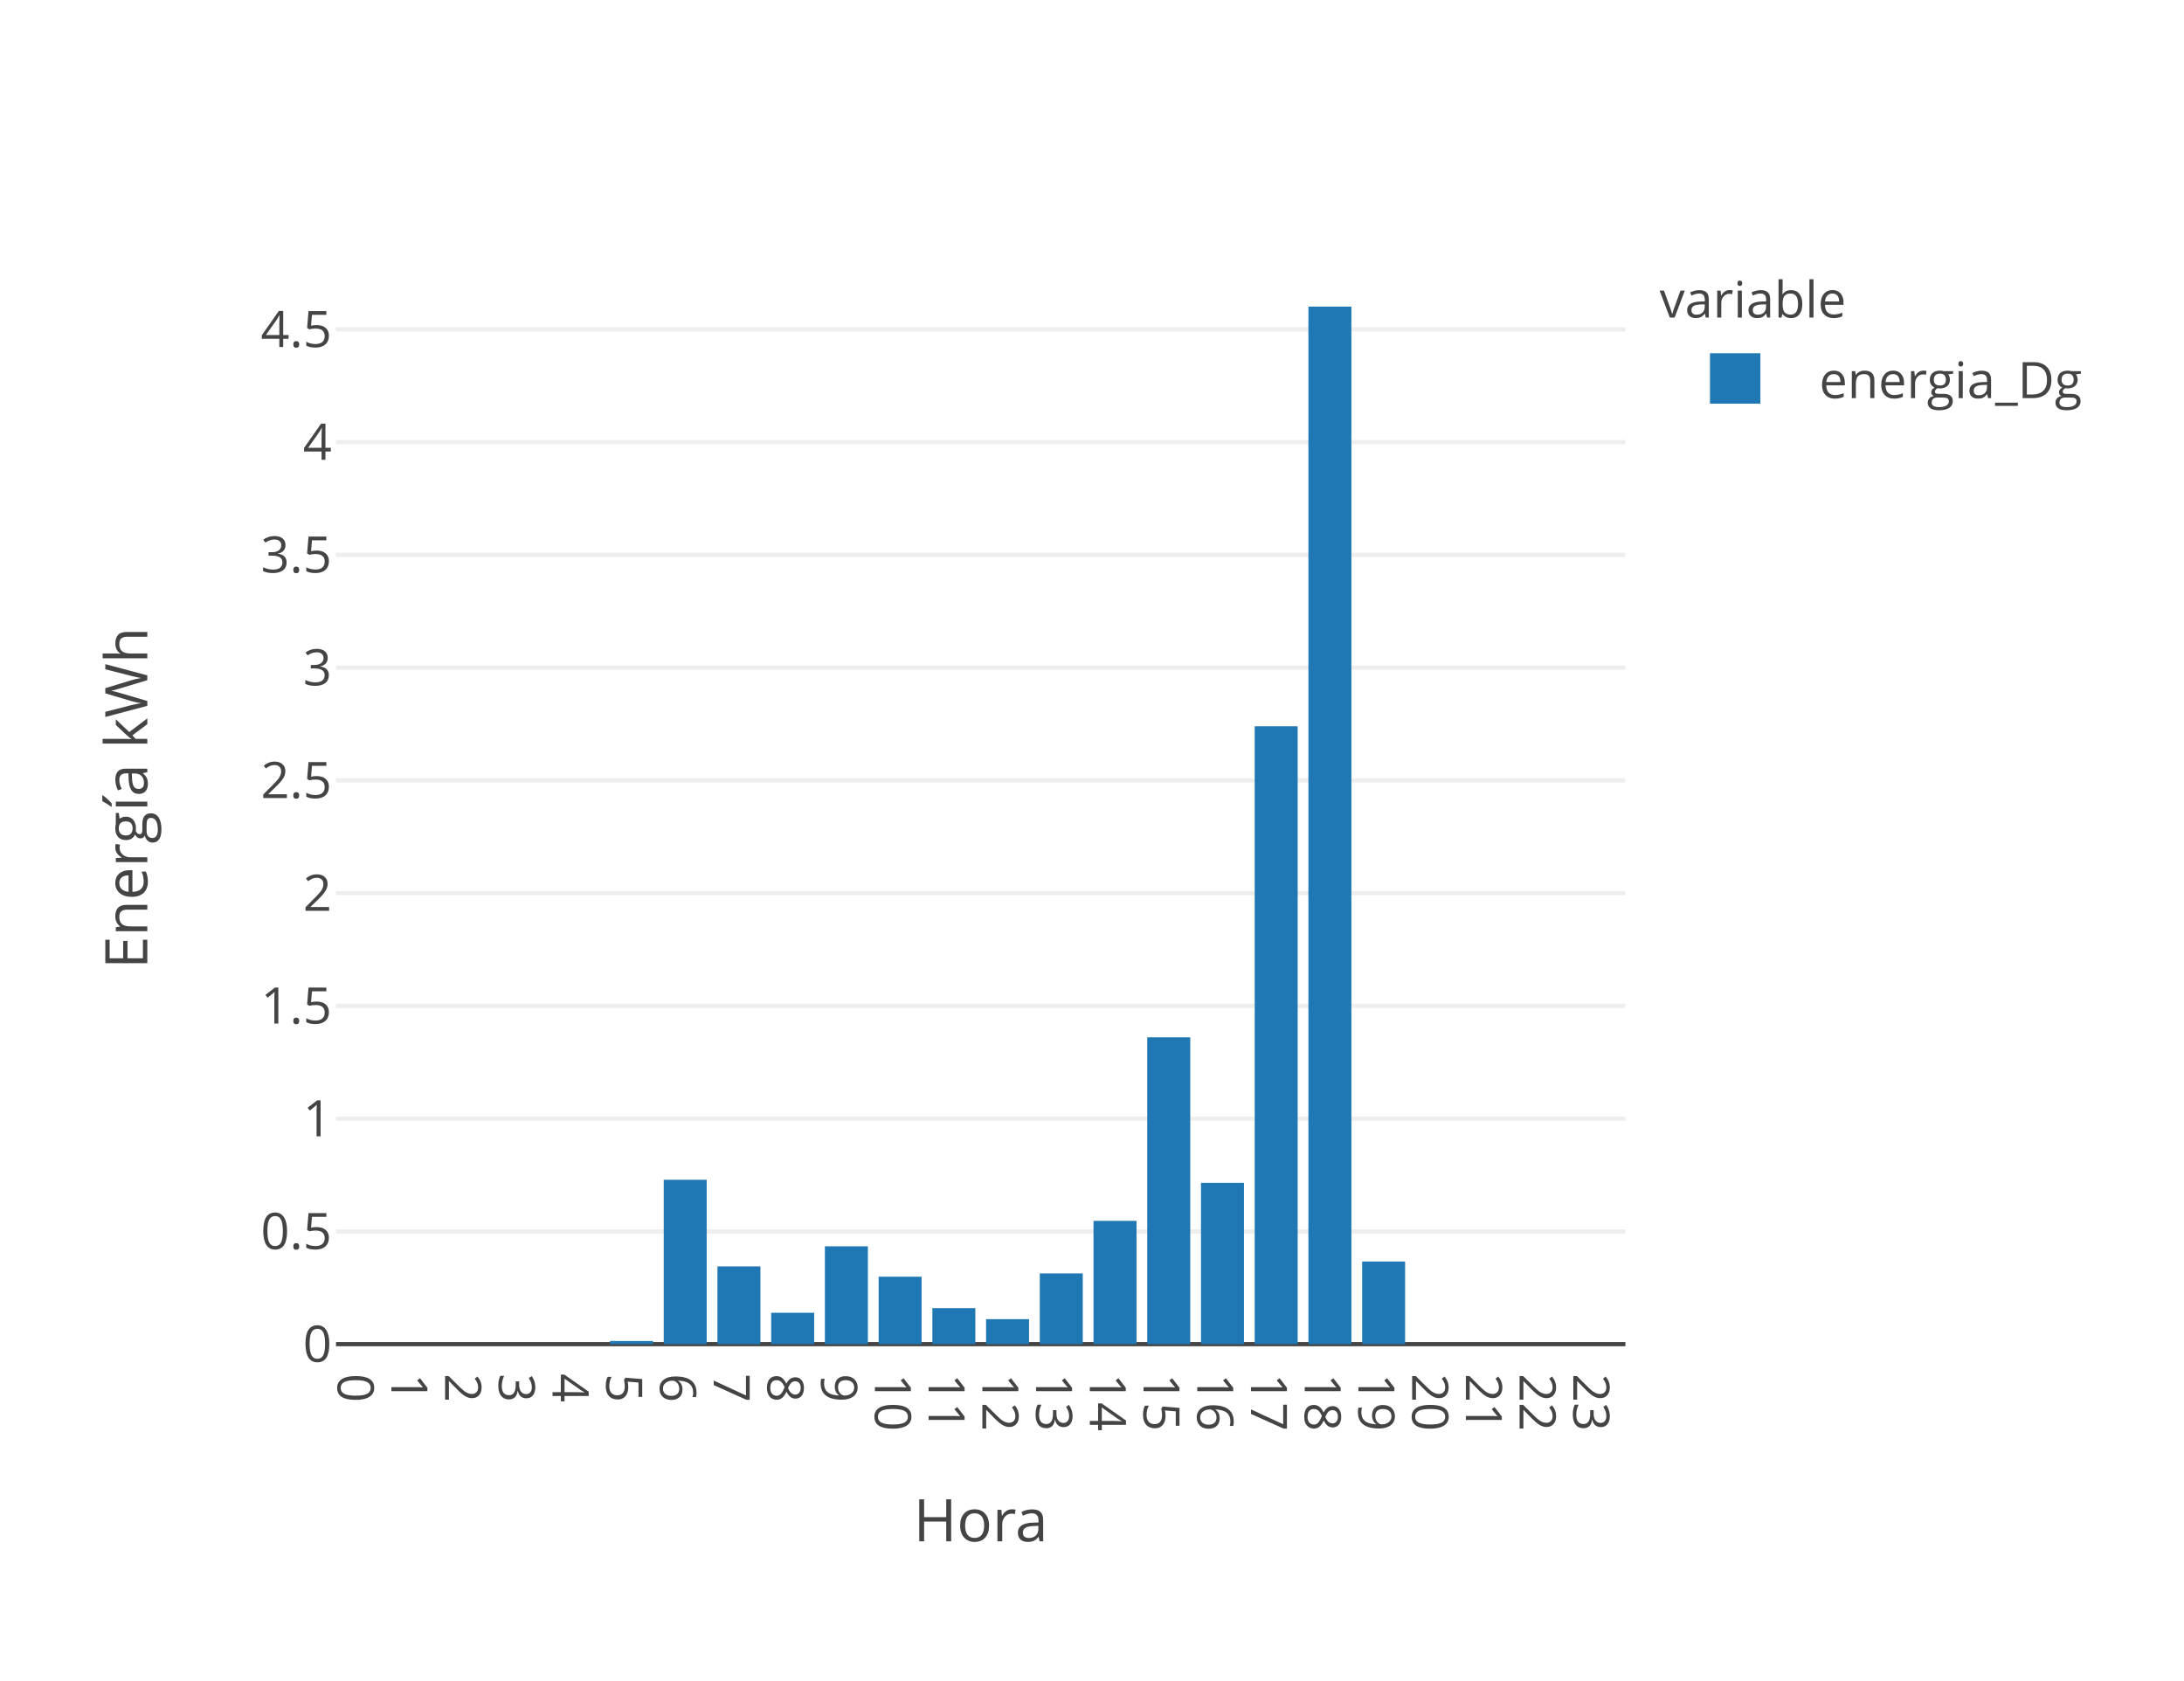
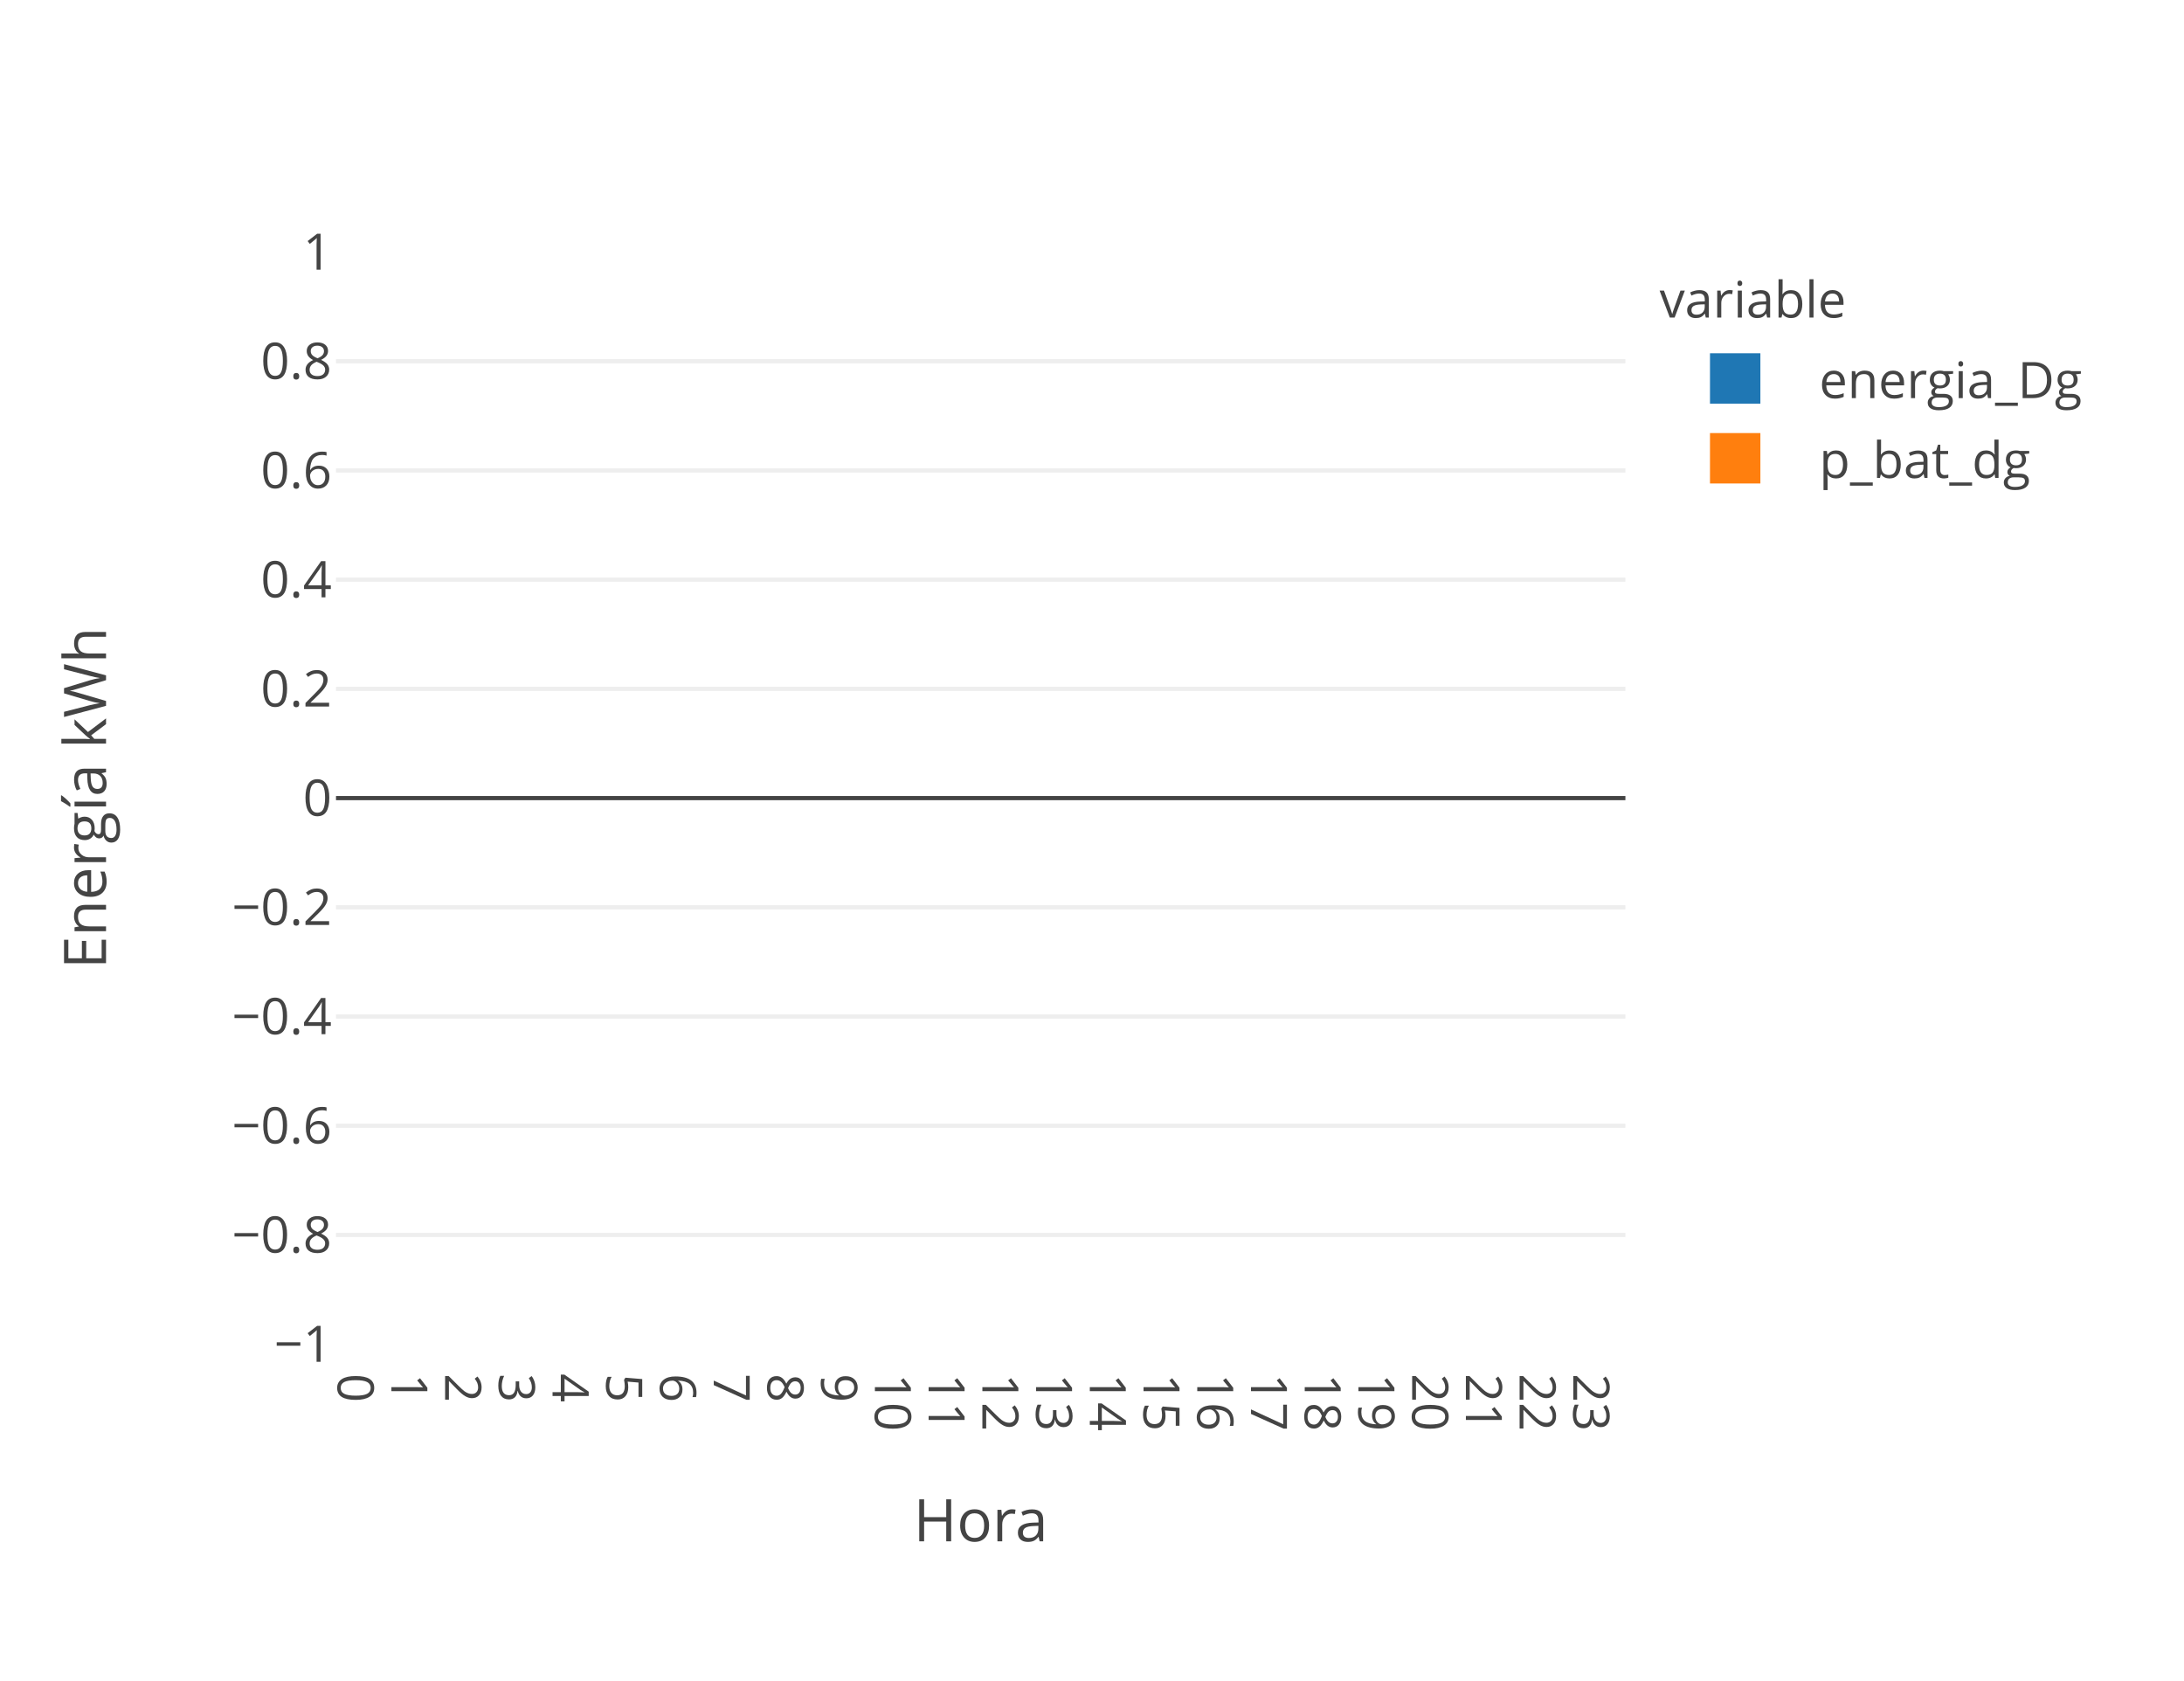
<svg xmlns="http://www.w3.org/2000/svg" class="main-svg" width="520" height="400" style="" viewBox="0 0 520 400">
  <rect x="0" y="0" width="520" height="400" style="fill: rgb(255, 255, 255); fill-opacity: 1;" />
-   <defs id="defs-52498d">
+   <defs id="defs-487da0">
    <g class="clips">
-       <clipPath id="clip52498dxyplot" class="plotclip">
+       <clipPath id="clip487da0xyplot" class="plotclip">
        <rect width="307" height="260" />
      </clipPath>
-       <clipPath class="axesclip" id="clip52498dx">
+       <clipPath class="axesclip" id="clip487da0x">
        <rect x="80" y="0" width="307" height="400" />
      </clipPath>
-       <clipPath class="axesclip" id="clip52498dy">
+       <clipPath class="axesclip" id="clip487da0y">
        <rect x="0" y="60" width="520" height="260" />
      </clipPath>
-       <clipPath class="axesclip" id="clip52498dxy">
+       <clipPath class="axesclip" id="clip487da0xy">
        <rect x="80" y="60" width="307" height="260" />
      </clipPath>
    </g>
    <g class="gradients" />
  </defs>
  <g class="bglayer" />
  <g class="layer-below">
    <g class="imagelayer" />
    <g class="shapelayer" />
  </g>
  <g class="cartesianlayer">
    <g class="subplot xy">
      <g class="layer-subplot">
        <g class="shapelayer" />
        <g class="imagelayer" />
      </g>
      <g class="gridlayer">
        <g class="x" />
        <g class="y">
-           <path class="ygrid crisp" transform="translate(0,293.16)" d="M80,0h307" style="stroke: rgb(238, 238, 238); stroke-opacity: 1; stroke-width: 1px;" />
-           <path class="ygrid crisp" transform="translate(0,266.32)" d="M80,0h307" style="stroke: rgb(238, 238, 238); stroke-opacity: 1; stroke-width: 1px;" />
-           <path class="ygrid crisp" transform="translate(0,239.47)" d="M80,0h307" style="stroke: rgb(238, 238, 238); stroke-opacity: 1; stroke-width: 1px;" />
-           <path class="ygrid crisp" transform="translate(0,212.63)" d="M80,0h307" style="stroke: rgb(238, 238, 238); stroke-opacity: 1; stroke-width: 1px;" />
-           <path class="ygrid crisp" transform="translate(0,185.79)" d="M80,0h307" style="stroke: rgb(238, 238, 238); stroke-opacity: 1; stroke-width: 1px;" />
-           <path class="ygrid crisp" transform="translate(0,158.95)" d="M80,0h307" style="stroke: rgb(238, 238, 238); stroke-opacity: 1; stroke-width: 1px;" />
-           <path class="ygrid crisp" transform="translate(0,132.1)" d="M80,0h307" style="stroke: rgb(238, 238, 238); stroke-opacity: 1; stroke-width: 1px;" />
-           <path class="ygrid crisp" transform="translate(0,105.26)" d="M80,0h307" style="stroke: rgb(238, 238, 238); stroke-opacity: 1; stroke-width: 1px;" />
-           <path class="ygrid crisp" transform="translate(0,78.42)" d="M80,0h307" style="stroke: rgb(238, 238, 238); stroke-opacity: 1; stroke-width: 1px;" />
+           <path class="ygrid crisp" transform="translate(0,294)" d="M80,0h307" style="stroke: rgb(238, 238, 238); stroke-opacity: 1; stroke-width: 1px;" />
+           <path class="ygrid crisp" transform="translate(0,268)" d="M80,0h307" style="stroke: rgb(238, 238, 238); stroke-opacity: 1; stroke-width: 1px;" />
+           <path class="ygrid crisp" transform="translate(0,242)" d="M80,0h307" style="stroke: rgb(238, 238, 238); stroke-opacity: 1; stroke-width: 1px;" />
+           <path class="ygrid crisp" transform="translate(0,216)" d="M80,0h307" style="stroke: rgb(238, 238, 238); stroke-opacity: 1; stroke-width: 1px;" />
+           <path class="ygrid crisp" transform="translate(0,164)" d="M80,0h307" style="stroke: rgb(238, 238, 238); stroke-opacity: 1; stroke-width: 1px;" />
+           <path class="ygrid crisp" transform="translate(0,138)" d="M80,0h307" style="stroke: rgb(238, 238, 238); stroke-opacity: 1; stroke-width: 1px;" />
+           <path class="ygrid crisp" transform="translate(0,112)" d="M80,0h307" style="stroke: rgb(238, 238, 238); stroke-opacity: 1; stroke-width: 1px;" />
+           <path class="ygrid crisp" transform="translate(0,86)" d="M80,0h307" style="stroke: rgb(238, 238, 238); stroke-opacity: 1; stroke-width: 1px;" />
        </g>
      </g>
      <g class="zerolinelayer">
-         <path class="yzl zl crisp" transform="translate(0,320)" d="M80,0h307" style="stroke: rgb(68, 68, 68); stroke-opacity: 1; stroke-width: 1px;" />
+         <path class="yzl zl crisp" transform="translate(0,190)" d="M80,0h307" style="stroke: rgb(68, 68, 68); stroke-opacity: 1; stroke-width: 1px;" />
      </g>
      <path class="xlines-below" />
      <path class="ylines-below" />
      <g class="overlines-below" />
      <g class="xaxislayer-below" />
      <g class="yaxislayer-below" />
      <g class="overaxes-below" />
-       <g class="plot" transform="translate(80,60)" clip-path="url('#clip52498dxyplot')">
+       <g class="plot" transform="translate(80,60)" clip-path="url('#clip487da0xyplot')">
        <g class="barlayer mlayer">
          <g class="trace bars" style="opacity: 1;">
            <g class="points">
              <g class="point">
                <path d="M0,0Z" style="vector-effect: non-scaling-stroke; opacity: 1; stroke-width: 0px; fill: rgb(31, 119, 180); fill-opacity: 1;" />
              </g>
              <g class="point">
                <path d="M0,0Z" style="vector-effect: non-scaling-stroke; opacity: 1; stroke-width: 0px; fill: rgb(31, 119, 180); fill-opacity: 1;" />
              </g>
              <g class="point">
                <path d="M0,0Z" style="vector-effect: non-scaling-stroke; opacity: 1; stroke-width: 0px; fill: rgb(31, 119, 180); fill-opacity: 1;" />
              </g>
              <g class="point">
                <path d="M0,0Z" style="vector-effect: non-scaling-stroke; opacity: 1; stroke-width: 0px; fill: rgb(31, 119, 180); fill-opacity: 1;" />
              </g>
              <g class="point">
                <path d="M0,0Z" style="vector-effect: non-scaling-stroke; opacity: 1; stroke-width: 0px; fill: rgb(31, 119, 180); fill-opacity: 1;" />
              </g>
              <g class="point">
-                 <path d="M65.24,260V259.25H75.47V260Z" style="vector-effect: non-scaling-stroke; opacity: 1; stroke-width: 0px; fill: rgb(31, 119, 180); fill-opacity: 1;" />
-               </g>
-               <g class="point">
-                 <path d="M78.03,260V220.87H88.26V260Z" style="vector-effect: non-scaling-stroke; opacity: 1; stroke-width: 0px; fill: rgb(31, 119, 180); fill-opacity: 1;" />
-               </g>
-               <g class="point">
-                 <path d="M90.82,260V241.49H101.05V260Z" style="vector-effect: non-scaling-stroke; opacity: 1; stroke-width: 0px; fill: rgb(31, 119, 180); fill-opacity: 1;" />
-               </g>
-               <g class="point">
-                 <path d="M103.61,260V252.53H113.85V260Z" style="vector-effect: non-scaling-stroke; opacity: 1; stroke-width: 0px; fill: rgb(31, 119, 180); fill-opacity: 1;" />
-               </g>
-               <g class="point">
-                 <path d="M116.4,260V236.7H126.64V260Z" style="vector-effect: non-scaling-stroke; opacity: 1; stroke-width: 0px; fill: rgb(31, 119, 180); fill-opacity: 1;" />
-               </g>
-               <g class="point">
-                 <path d="M129.2,260V243.95H139.43V260Z" style="vector-effect: non-scaling-stroke; opacity: 1; stroke-width: 0px; fill: rgb(31, 119, 180); fill-opacity: 1;" />
-               </g>
-               <g class="point">
-                 <path d="M141.99,260V251.42H152.22V260Z" style="vector-effect: non-scaling-stroke; opacity: 1; stroke-width: 0px; fill: rgb(31, 119, 180); fill-opacity: 1;" />
-               </g>
-               <g class="point">
-                 <path d="M154.78,260V254.05H165.01V260Z" style="vector-effect: non-scaling-stroke; opacity: 1; stroke-width: 0px; fill: rgb(31, 119, 180); fill-opacity: 1;" />
-               </g>
-               <g class="point">
-                 <path d="M167.57,260V243.15H177.8V260Z" style="vector-effect: non-scaling-stroke; opacity: 1; stroke-width: 0px; fill: rgb(31, 119, 180); fill-opacity: 1;" />
-               </g>
-               <g class="point">
-                 <path d="M180.36,260V230.64H190.6V260Z" style="vector-effect: non-scaling-stroke; opacity: 1; stroke-width: 0px; fill: rgb(31, 119, 180); fill-opacity: 1;" />
-               </g>
-               <g class="point">
-                 <path d="M193.15,260V186.95H203.39V260Z" style="vector-effect: non-scaling-stroke; opacity: 1; stroke-width: 0px; fill: rgb(31, 119, 180); fill-opacity: 1;" />
-               </g>
-               <g class="point">
-                 <path d="M205.95,260V221.61H216.18V260Z" style="vector-effect: non-scaling-stroke; opacity: 1; stroke-width: 0px; fill: rgb(31, 119, 180); fill-opacity: 1;" />
-               </g>
-               <g class="point">
-                 <path d="M218.74,260V112.91H228.97V260Z" style="vector-effect: non-scaling-stroke; opacity: 1; stroke-width: 0px; fill: rgb(31, 119, 180); fill-opacity: 1;" />
-               </g>
-               <g class="point">
-                 <path d="M231.53,260V13H241.76V260Z" style="vector-effect: non-scaling-stroke; opacity: 1; stroke-width: 0px; fill: rgb(31, 119, 180); fill-opacity: 1;" />
-               </g>
-               <g class="point">
-                 <path d="M244.32,260V240.33H254.55V260Z" style="vector-effect: non-scaling-stroke; opacity: 1; stroke-width: 0px; fill: rgb(31, 119, 180); fill-opacity: 1;" />
-               </g>
-               <g class="point">
-                 <path d="M0,0Z" style="vector-effect: non-scaling-stroke; opacity: 1; stroke-width: 0px; fill: rgb(31, 119, 180); fill-opacity: 1;" />
-               </g>
-               <g class="point">
-                 <path d="M0,0Z" style="vector-effect: non-scaling-stroke; opacity: 1; stroke-width: 0px; fill: rgb(31, 119, 180); fill-opacity: 1;" />
-               </g>
-               <g class="point">
-                 <path d="M0,0Z" style="vector-effect: non-scaling-stroke; opacity: 1; stroke-width: 0px; fill: rgb(31, 119, 180); fill-opacity: 1;" />
-               </g>
-               <g class="point">
-                 <path d="M0,0Z" style="vector-effect: non-scaling-stroke; opacity: 1; stroke-width: 0px; fill: rgb(31, 119, 180); fill-opacity: 1;" />
+                 <path d="M0,0Z" style="vector-effect: non-scaling-stroke; opacity: 1; stroke-width: 0px; fill: rgb(31, 119, 180); fill-opacity: 1;" />
+               </g>
+               <g class="point">
+                 <path d="M0,0Z" style="vector-effect: non-scaling-stroke; opacity: 1; stroke-width: 0px; fill: rgb(31, 119, 180); fill-opacity: 1;" />
+               </g>
+               <g class="point">
+                 <path d="M0,0Z" style="vector-effect: non-scaling-stroke; opacity: 1; stroke-width: 0px; fill: rgb(31, 119, 180); fill-opacity: 1;" />
+               </g>
+               <g class="point">
+                 <path d="M0,0Z" style="vector-effect: non-scaling-stroke; opacity: 1; stroke-width: 0px; fill: rgb(31, 119, 180); fill-opacity: 1;" />
+               </g>
+               <g class="point">
+                 <path d="M0,0Z" style="vector-effect: non-scaling-stroke; opacity: 1; stroke-width: 0px; fill: rgb(31, 119, 180); fill-opacity: 1;" />
+               </g>
+               <g class="point">
+                 <path d="M0,0Z" style="vector-effect: non-scaling-stroke; opacity: 1; stroke-width: 0px; fill: rgb(31, 119, 180); fill-opacity: 1;" />
+               </g>
+               <g class="point">
+                 <path d="M0,0Z" style="vector-effect: non-scaling-stroke; opacity: 1; stroke-width: 0px; fill: rgb(31, 119, 180); fill-opacity: 1;" />
+               </g>
+               <g class="point">
+                 <path d="M0,0Z" style="vector-effect: non-scaling-stroke; opacity: 1; stroke-width: 0px; fill: rgb(31, 119, 180); fill-opacity: 1;" />
+               </g>
+               <g class="point">
+                 <path d="M0,0Z" style="vector-effect: non-scaling-stroke; opacity: 1; stroke-width: 0px; fill: rgb(31, 119, 180); fill-opacity: 1;" />
+               </g>
+               <g class="point">
+                 <path d="M0,0Z" style="vector-effect: non-scaling-stroke; opacity: 1; stroke-width: 0px; fill: rgb(31, 119, 180); fill-opacity: 1;" />
+               </g>
+               <g class="point">
+                 <path d="M0,0Z" style="vector-effect: non-scaling-stroke; opacity: 1; stroke-width: 0px; fill: rgb(31, 119, 180); fill-opacity: 1;" />
+               </g>
+               <g class="point">
+                 <path d="M0,0Z" style="vector-effect: non-scaling-stroke; opacity: 1; stroke-width: 0px; fill: rgb(31, 119, 180); fill-opacity: 1;" />
+               </g>
+               <g class="point">
+                 <path d="M0,0Z" style="vector-effect: non-scaling-stroke; opacity: 1; stroke-width: 0px; fill: rgb(31, 119, 180); fill-opacity: 1;" />
+               </g>
+               <g class="point">
+                 <path d="M0,0Z" style="vector-effect: non-scaling-stroke; opacity: 1; stroke-width: 0px; fill: rgb(31, 119, 180); fill-opacity: 1;" />
+               </g>
+               <g class="point">
+                 <path d="M0,0Z" style="vector-effect: non-scaling-stroke; opacity: 1; stroke-width: 0px; fill: rgb(31, 119, 180); fill-opacity: 1;" />
+               </g>
+               <g class="point">
+                 <path d="M0,0Z" style="vector-effect: non-scaling-stroke; opacity: 1; stroke-width: 0px; fill: rgb(31, 119, 180); fill-opacity: 1;" />
+               </g>
+               <g class="point">
+                 <path d="M0,0Z" style="vector-effect: non-scaling-stroke; opacity: 1; stroke-width: 0px; fill: rgb(31, 119, 180); fill-opacity: 1;" />
+               </g>
+               <g class="point">
+                 <path d="M0,0Z" style="vector-effect: non-scaling-stroke; opacity: 1; stroke-width: 0px; fill: rgb(31, 119, 180); fill-opacity: 1;" />
+               </g>
+               <g class="point">
+                 <path d="M0,0Z" style="vector-effect: non-scaling-stroke; opacity: 1; stroke-width: 0px; fill: rgb(31, 119, 180); fill-opacity: 1;" />
+               </g>
+             </g>
+           </g>
+           <g class="trace bars" style="opacity: 1;">
+             <g class="points">
+               <g class="point">
+                 <path d="M0,0Z" style="vector-effect: non-scaling-stroke; opacity: 1; stroke-width: 0px; fill: rgb(255, 127, 14); fill-opacity: 1;" />
+               </g>
+               <g class="point">
+                 <path d="M0,0Z" style="vector-effect: non-scaling-stroke; opacity: 1; stroke-width: 0px; fill: rgb(255, 127, 14); fill-opacity: 1;" />
+               </g>
+               <g class="point">
+                 <path d="M0,0Z" style="vector-effect: non-scaling-stroke; opacity: 1; stroke-width: 0px; fill: rgb(255, 127, 14); fill-opacity: 1;" />
+               </g>
+               <g class="point">
+                 <path d="M0,0Z" style="vector-effect: non-scaling-stroke; opacity: 1; stroke-width: 0px; fill: rgb(255, 127, 14); fill-opacity: 1;" />
+               </g>
+               <g class="point">
+                 <path d="M0,0Z" style="vector-effect: non-scaling-stroke; opacity: 1; stroke-width: 0px; fill: rgb(255, 127, 14); fill-opacity: 1;" />
+               </g>
+               <g class="point">
+                 <path d="M0,0Z" style="vector-effect: non-scaling-stroke; opacity: 1; stroke-width: 0px; fill: rgb(255, 127, 14); fill-opacity: 1;" />
+               </g>
+               <g class="point">
+                 <path d="M0,0Z" style="vector-effect: non-scaling-stroke; opacity: 1; stroke-width: 0px; fill: rgb(255, 127, 14); fill-opacity: 1;" />
+               </g>
+               <g class="point">
+                 <path d="M0,0Z" style="vector-effect: non-scaling-stroke; opacity: 1; stroke-width: 0px; fill: rgb(255, 127, 14); fill-opacity: 1;" />
+               </g>
+               <g class="point">
+                 <path d="M0,0Z" style="vector-effect: non-scaling-stroke; opacity: 1; stroke-width: 0px; fill: rgb(255, 127, 14); fill-opacity: 1;" />
+               </g>
+               <g class="point">
+                 <path d="M0,0Z" style="vector-effect: non-scaling-stroke; opacity: 1; stroke-width: 0px; fill: rgb(255, 127, 14); fill-opacity: 1;" />
+               </g>
+               <g class="point">
+                 <path d="M0,0Z" style="vector-effect: non-scaling-stroke; opacity: 1; stroke-width: 0px; fill: rgb(255, 127, 14); fill-opacity: 1;" />
+               </g>
+               <g class="point">
+                 <path d="M0,0Z" style="vector-effect: non-scaling-stroke; opacity: 1; stroke-width: 0px; fill: rgb(255, 127, 14); fill-opacity: 1;" />
+               </g>
+               <g class="point">
+                 <path d="M0,0Z" style="vector-effect: non-scaling-stroke; opacity: 1; stroke-width: 0px; fill: rgb(255, 127, 14); fill-opacity: 1;" />
+               </g>
+               <g class="point">
+                 <path d="M0,0Z" style="vector-effect: non-scaling-stroke; opacity: 1; stroke-width: 0px; fill: rgb(255, 127, 14); fill-opacity: 1;" />
+               </g>
+               <g class="point">
+                 <path d="M0,0Z" style="vector-effect: non-scaling-stroke; opacity: 1; stroke-width: 0px; fill: rgb(255, 127, 14); fill-opacity: 1;" />
+               </g>
+               <g class="point">
+                 <path d="M0,0Z" style="vector-effect: non-scaling-stroke; opacity: 1; stroke-width: 0px; fill: rgb(255, 127, 14); fill-opacity: 1;" />
+               </g>
+               <g class="point">
+                 <path d="M0,0Z" style="vector-effect: non-scaling-stroke; opacity: 1; stroke-width: 0px; fill: rgb(255, 127, 14); fill-opacity: 1;" />
+               </g>
+               <g class="point">
+                 <path d="M0,0Z" style="vector-effect: non-scaling-stroke; opacity: 1; stroke-width: 0px; fill: rgb(255, 127, 14); fill-opacity: 1;" />
+               </g>
+               <g class="point">
+                 <path d="M0,0Z" style="vector-effect: non-scaling-stroke; opacity: 1; stroke-width: 0px; fill: rgb(255, 127, 14); fill-opacity: 1;" />
+               </g>
+               <g class="point">
+                 <path d="M0,0Z" style="vector-effect: non-scaling-stroke; opacity: 1; stroke-width: 0px; fill: rgb(255, 127, 14); fill-opacity: 1;" />
+               </g>
+               <g class="point">
+                 <path d="M0,0Z" style="vector-effect: non-scaling-stroke; opacity: 1; stroke-width: 0px; fill: rgb(255, 127, 14); fill-opacity: 1;" />
+               </g>
+               <g class="point">
+                 <path d="M0,0Z" style="vector-effect: non-scaling-stroke; opacity: 1; stroke-width: 0px; fill: rgb(255, 127, 14); fill-opacity: 1;" />
+               </g>
+               <g class="point">
+                 <path d="M0,0Z" style="vector-effect: non-scaling-stroke; opacity: 1; stroke-width: 0px; fill: rgb(255, 127, 14); fill-opacity: 1;" />
+               </g>
+               <g class="point">
+                 <path d="M0,0Z" style="vector-effect: non-scaling-stroke; opacity: 1; stroke-width: 0px; fill: rgb(255, 127, 14); fill-opacity: 1;" />
              </g>
            </g>
          </g>
        </g>
      </g>
      <g class="overplot" />
      <path class="xlines-above crisp" d="M0,0" style="fill: none;" />
      <path class="ylines-above crisp" d="M0,0" style="fill: none;" />
      <g class="overlines-above" />
      <g class="xaxislayer-above">
        <g class="xtick">
          <text text-anchor="start" x="0" y="333" transform="translate(86.4,0) rotate(90,0,327)" style="font-family: 'Open Sans', verdana, arial, sans-serif; font-size: 12px; fill: rgb(68, 68, 68); fill-opacity: 1; white-space: pre;">0</text>
        </g>
        <g class="xtick">
          <text text-anchor="start" x="0" y="333" transform="translate(99.19,0) rotate(90,0,327)" style="font-family: 'Open Sans', verdana, arial, sans-serif; font-size: 12px; fill: rgb(68, 68, 68); fill-opacity: 1; white-space: pre;">1</text>
        </g>
        <g class="xtick">
          <text text-anchor="start" x="0" y="333" transform="translate(111.98,0) rotate(90,0,327)" style="font-family: 'Open Sans', verdana, arial, sans-serif; font-size: 12px; fill: rgb(68, 68, 68); fill-opacity: 1; white-space: pre;">2</text>
        </g>
        <g class="xtick">
          <text text-anchor="start" x="0" y="333" transform="translate(124.77,0) rotate(90,0,327)" style="font-family: 'Open Sans', verdana, arial, sans-serif; font-size: 12px; fill: rgb(68, 68, 68); fill-opacity: 1; white-space: pre;">3</text>
        </g>
        <g class="xtick">
          <text text-anchor="start" x="0" y="333" transform="translate(137.56,0) rotate(90,0,327)" style="font-family: 'Open Sans', verdana, arial, sans-serif; font-size: 12px; fill: rgb(68, 68, 68); fill-opacity: 1; white-space: pre;">4</text>
        </g>
        <g class="xtick">
          <text text-anchor="start" x="0" y="333" transform="translate(150.35,0) rotate(90,0,327)" style="font-family: 'Open Sans', verdana, arial, sans-serif; font-size: 12px; fill: rgb(68, 68, 68); fill-opacity: 1; white-space: pre;">5</text>
        </g>
        <g class="xtick">
          <text text-anchor="start" x="0" y="333" transform="translate(163.15,0) rotate(90,0,327)" style="font-family: 'Open Sans', verdana, arial, sans-serif; font-size: 12px; fill: rgb(68, 68, 68); fill-opacity: 1; white-space: pre;">6</text>
        </g>
        <g class="xtick">
          <text text-anchor="start" x="0" y="333" transform="translate(175.94,0) rotate(90,0,327)" style="font-family: 'Open Sans', verdana, arial, sans-serif; font-size: 12px; fill: rgb(68, 68, 68); fill-opacity: 1; white-space: pre;">7</text>
        </g>
        <g class="xtick">
          <text text-anchor="start" x="0" y="333" transform="translate(188.73,0) rotate(90,0,327)" style="font-family: 'Open Sans', verdana, arial, sans-serif; font-size: 12px; fill: rgb(68, 68, 68); fill-opacity: 1; white-space: pre;">8</text>
        </g>
        <g class="xtick">
          <text text-anchor="start" x="0" y="333" transform="translate(201.52,0) rotate(90,0,327)" style="font-family: 'Open Sans', verdana, arial, sans-serif; font-size: 12px; fill: rgb(68, 68, 68); fill-opacity: 1; white-space: pre;">9</text>
        </g>
        <g class="xtick">
          <text text-anchor="start" x="0" y="333" transform="translate(214.31,0) rotate(90,0,327)" style="font-family: 'Open Sans', verdana, arial, sans-serif; font-size: 12px; fill: rgb(68, 68, 68); fill-opacity: 1; white-space: pre;">10</text>
        </g>
        <g class="xtick">
          <text text-anchor="start" x="0" y="333" transform="translate(227.1,0) rotate(90,0,327)" style="font-family: 'Open Sans', verdana, arial, sans-serif; font-size: 12px; fill: rgb(68, 68, 68); fill-opacity: 1; white-space: pre;">11</text>
        </g>
        <g class="xtick">
          <text text-anchor="start" x="0" y="333" transform="translate(239.9,0) rotate(90,0,327)" style="font-family: 'Open Sans', verdana, arial, sans-serif; font-size: 12px; fill: rgb(68, 68, 68); fill-opacity: 1; white-space: pre;">12</text>
        </g>
        <g class="xtick">
          <text text-anchor="start" x="0" y="333" transform="translate(252.69,0) rotate(90,0,327)" style="font-family: 'Open Sans', verdana, arial, sans-serif; font-size: 12px; fill: rgb(68, 68, 68); fill-opacity: 1; white-space: pre;">13</text>
        </g>
        <g class="xtick">
          <text text-anchor="start" x="0" y="333" transform="translate(265.48,0) rotate(90,0,327)" style="font-family: 'Open Sans', verdana, arial, sans-serif; font-size: 12px; fill: rgb(68, 68, 68); fill-opacity: 1; white-space: pre;">14</text>
        </g>
        <g class="xtick">
          <text text-anchor="start" x="0" y="333" transform="translate(278.27,0) rotate(90,0,327)" style="font-family: 'Open Sans', verdana, arial, sans-serif; font-size: 12px; fill: rgb(68, 68, 68); fill-opacity: 1; white-space: pre;">15</text>
        </g>
        <g class="xtick">
          <text text-anchor="start" x="0" y="333" transform="translate(291.06,0) rotate(90,0,327)" style="font-family: 'Open Sans', verdana, arial, sans-serif; font-size: 12px; fill: rgb(68, 68, 68); fill-opacity: 1; white-space: pre;">16</text>
        </g>
        <g class="xtick">
          <text text-anchor="start" x="0" y="333" transform="translate(303.85,0) rotate(90,0,327)" style="font-family: 'Open Sans', verdana, arial, sans-serif; font-size: 12px; fill: rgb(68, 68, 68); fill-opacity: 1; white-space: pre;">17</text>
        </g>
        <g class="xtick">
          <text text-anchor="start" x="0" y="333" transform="translate(316.65,0) rotate(90,0,327)" style="font-family: 'Open Sans', verdana, arial, sans-serif; font-size: 12px; fill: rgb(68, 68, 68); fill-opacity: 1; white-space: pre;">18</text>
        </g>
        <g class="xtick">
          <text text-anchor="start" x="0" y="333" transform="translate(329.44,0) rotate(90,0,327)" style="font-family: 'Open Sans', verdana, arial, sans-serif; font-size: 12px; fill: rgb(68, 68, 68); fill-opacity: 1; white-space: pre;">19</text>
        </g>
        <g class="xtick">
          <text text-anchor="start" x="0" y="333" transform="translate(342.23,0) rotate(90,0,327)" style="font-family: 'Open Sans', verdana, arial, sans-serif; font-size: 12px; fill: rgb(68, 68, 68); fill-opacity: 1; white-space: pre;">20</text>
        </g>
        <g class="xtick">
          <text text-anchor="start" x="0" y="333" transform="translate(355.02,0) rotate(90,0,327)" style="font-family: 'Open Sans', verdana, arial, sans-serif; font-size: 12px; fill: rgb(68, 68, 68); fill-opacity: 1; white-space: pre;">21</text>
        </g>
        <g class="xtick">
          <text text-anchor="start" x="0" y="333" transform="translate(367.81,0) rotate(90,0,327)" style="font-family: 'Open Sans', verdana, arial, sans-serif; font-size: 12px; fill: rgb(68, 68, 68); fill-opacity: 1; white-space: pre;">22</text>
        </g>
        <g class="xtick">
          <text text-anchor="start" x="0" y="333" transform="translate(380.6,0) rotate(90,0,327)" style="font-family: 'Open Sans', verdana, arial, sans-serif; font-size: 12px; fill: rgb(68, 68, 68); fill-opacity: 1; white-space: pre;">23</text>
        </g>
      </g>
      <g class="yaxislayer-above">
        <g class="ytick">
-           <text text-anchor="end" x="79" y="4.2" transform="translate(0,320)" style="font-family: 'Open Sans', verdana, arial, sans-serif; font-size: 12px; fill: rgb(68, 68, 68); fill-opacity: 1; white-space: pre;">0</text>
-         </g>
-         <g class="ytick">
-           <text text-anchor="end" x="79" y="4.2" transform="translate(0,293.16)" style="font-family: 'Open Sans', verdana, arial, sans-serif; font-size: 12px; fill: rgb(68, 68, 68); fill-opacity: 1; white-space: pre;">0.5</text>
-         </g>
-         <g class="ytick">
-           <text text-anchor="end" x="79" y="4.2" transform="translate(0,266.32)" style="font-family: 'Open Sans', verdana, arial, sans-serif; font-size: 12px; fill: rgb(68, 68, 68); fill-opacity: 1; white-space: pre;">1</text>
-         </g>
-         <g class="ytick">
-           <text text-anchor="end" x="79" y="4.2" transform="translate(0,239.47)" style="font-family: 'Open Sans', verdana, arial, sans-serif; font-size: 12px; fill: rgb(68, 68, 68); fill-opacity: 1; white-space: pre;">1.5</text>
-         </g>
-         <g class="ytick">
-           <text text-anchor="end" x="79" y="4.2" transform="translate(0,212.63)" style="font-family: 'Open Sans', verdana, arial, sans-serif; font-size: 12px; fill: rgb(68, 68, 68); fill-opacity: 1; white-space: pre;">2</text>
-         </g>
-         <g class="ytick">
-           <text text-anchor="end" x="79" y="4.2" transform="translate(0,185.79)" style="font-family: 'Open Sans', verdana, arial, sans-serif; font-size: 12px; fill: rgb(68, 68, 68); fill-opacity: 1; white-space: pre;">2.5</text>
-         </g>
-         <g class="ytick">
-           <text text-anchor="end" x="79" y="4.2" transform="translate(0,158.95)" style="font-family: 'Open Sans', verdana, arial, sans-serif; font-size: 12px; fill: rgb(68, 68, 68); fill-opacity: 1; white-space: pre;">3</text>
-         </g>
-         <g class="ytick">
-           <text text-anchor="end" x="79" y="4.2" transform="translate(0,132.1)" style="font-family: 'Open Sans', verdana, arial, sans-serif; font-size: 12px; fill: rgb(68, 68, 68); fill-opacity: 1; white-space: pre;">3.5</text>
-         </g>
-         <g class="ytick">
-           <text text-anchor="end" x="79" y="4.2" transform="translate(0,105.26)" style="font-family: 'Open Sans', verdana, arial, sans-serif; font-size: 12px; fill: rgb(68, 68, 68); fill-opacity: 1; white-space: pre;">4</text>
-         </g>
-         <g class="ytick">
-           <text text-anchor="end" x="79" y="4.2" transform="translate(0,78.42)" style="font-family: 'Open Sans', verdana, arial, sans-serif; font-size: 12px; fill: rgb(68, 68, 68); fill-opacity: 1; white-space: pre;">4.5</text>
+           <text text-anchor="end" x="79" y="4.2" transform="translate(0,320)" style="font-family: 'Open Sans', verdana, arial, sans-serif; font-size: 12px; fill: rgb(68, 68, 68); fill-opacity: 1; white-space: pre;">−1</text>
+         </g>
+         <g class="ytick">
+           <text text-anchor="end" x="79" y="4.2" transform="translate(0,294)" style="font-family: 'Open Sans', verdana, arial, sans-serif; font-size: 12px; fill: rgb(68, 68, 68); fill-opacity: 1; white-space: pre;">−0.8</text>
+         </g>
+         <g class="ytick">
+           <text text-anchor="end" x="79" y="4.2" transform="translate(0,268)" style="font-family: 'Open Sans', verdana, arial, sans-serif; font-size: 12px; fill: rgb(68, 68, 68); fill-opacity: 1; white-space: pre;">−0.6</text>
+         </g>
+         <g class="ytick">
+           <text text-anchor="end" x="79" y="4.2" transform="translate(0,242)" style="font-family: 'Open Sans', verdana, arial, sans-serif; font-size: 12px; fill: rgb(68, 68, 68); fill-opacity: 1; white-space: pre;">−0.4</text>
+         </g>
+         <g class="ytick">
+           <text text-anchor="end" x="79" y="4.2" transform="translate(0,216)" style="font-family: 'Open Sans', verdana, arial, sans-serif; font-size: 12px; fill: rgb(68, 68, 68); fill-opacity: 1; white-space: pre;">−0.2</text>
+         </g>
+         <g class="ytick">
+           <text text-anchor="end" x="79" y="4.2" transform="translate(0,190)" style="font-family: 'Open Sans', verdana, arial, sans-serif; font-size: 12px; fill: rgb(68, 68, 68); fill-opacity: 1; white-space: pre;">0</text>
+         </g>
+         <g class="ytick">
+           <text text-anchor="end" x="79" y="4.2" transform="translate(0,164)" style="font-family: 'Open Sans', verdana, arial, sans-serif; font-size: 12px; fill: rgb(68, 68, 68); fill-opacity: 1; white-space: pre;">0.2</text>
+         </g>
+         <g class="ytick">
+           <text text-anchor="end" x="79" y="4.2" transform="translate(0,138)" style="font-family: 'Open Sans', verdana, arial, sans-serif; font-size: 12px; fill: rgb(68, 68, 68); fill-opacity: 1; white-space: pre;">0.4</text>
+         </g>
+         <g class="ytick">
+           <text text-anchor="end" x="79" y="4.2" transform="translate(0,112)" style="font-family: 'Open Sans', verdana, arial, sans-serif; font-size: 12px; fill: rgb(68, 68, 68); fill-opacity: 1; white-space: pre;">0.6</text>
+         </g>
+         <g class="ytick">
+           <text text-anchor="end" x="79" y="4.2" transform="translate(0,86)" style="font-family: 'Open Sans', verdana, arial, sans-serif; font-size: 12px; fill: rgb(68, 68, 68); fill-opacity: 1; white-space: pre;">0.8</text>
+         </g>
+         <g class="ytick">
+           <text text-anchor="end" x="79" y="4.2" transform="translate(0,60)" style="font-family: 'Open Sans', verdana, arial, sans-serif; font-size: 12px; fill: rgb(68, 68, 68); fill-opacity: 1; white-space: pre;">1</text>
        </g>
      </g>
      <g class="overaxes-above" />
    </g>
  </g>
  <g class="polarlayer" />
  <g class="ternarylayer" />
  <g class="geolayer" />
  <g class="funnelarealayer" />
  <g class="pielayer" />
  <g class="treemaplayer" />
  <g class="sunburstlayer" />
  <g class="glimages" />
-   <defs id="topdefs-52498d">
+   <defs id="topdefs-487da0">
    <g class="clips" />
-     <clipPath id="legend52498d">
-       <rect width="115" height="45" x="0" y="0" />
+     <clipPath id="legend487da0">
+       <rect width="115" height="64" x="0" y="0" />
    </clipPath>
  </defs>
  <g class="layer-above">
    <g class="imagelayer" />
    <g class="shapelayer" />
  </g>
  <g class="infolayer">
    <g class="legend" pointer-events="all" transform="translate(393.14,60)">
-       <rect class="bg" shape-rendering="crispEdges" width="115" height="45" x="0" y="0" style="stroke: rgb(68, 68, 68); stroke-opacity: 1; fill: rgb(255, 255, 255); fill-opacity: 1; stroke-width: 0px;" />
-       <g class="scrollbox" transform="" clip-path="url('#legend52498d')">
+       <rect class="bg" shape-rendering="crispEdges" width="115" height="64" x="0" y="0" style="stroke: rgb(68, 68, 68); stroke-opacity: 1; fill: rgb(255, 255, 255); fill-opacity: 1; stroke-width: 0px;" />
+       <g class="scrollbox" transform="" clip-path="url('#legend487da0')">
        <text class="legendtitletext" text-anchor="start" x="2" y="15.6" style="font-family: 'Open Sans', verdana, arial, sans-serif; font-size: 12px; fill: rgb(68, 68, 68); fill-opacity: 1; white-space: pre;">variable</text>
        <g class="groups" transform="">
          <g class="traces" transform="translate(0,30.1)" style="opacity: 1;">
            <text class="legendtext" text-anchor="start" x="40" y="4.68" style="font-family: 'Open Sans', verdana, arial, sans-serif; font-size: 12px; fill: rgb(68, 68, 68); fill-opacity: 1; white-space: pre;">energia_Dg</text>
            <g class="layers" style="opacity: 1;">
              <g class="legendfill" />
              <g class="legendlines" />
              <g class="legendsymbols">
                <g class="legendpoints">
                  <path class="legendundefined" d="M6,6H-6V-6H6Z" transform="translate(20,0)" style="stroke-width: 0px; fill: rgb(31, 119, 180); fill-opacity: 1;" />
                </g>
              </g>
            </g>
            <rect class="legendtoggle" x="0" y="-9.5" width="109.344" height="19" style="fill: rgb(0, 0, 0); fill-opacity: 0;" />
          </g>
        </g>
+         <g class="groups" transform="">
+           <g class="traces" transform="translate(0,49.1)" style="opacity: 1;">
+             <text class="legendtext" text-anchor="start" x="40" y="4.68" style="font-family: 'Open Sans', verdana, arial, sans-serif; font-size: 12px; fill: rgb(68, 68, 68); fill-opacity: 1; white-space: pre;">p_bat_dg</text>
+             <g class="layers" style="opacity: 1;">
+               <g class="legendfill" />
+               <g class="legendlines" />
+               <g class="legendsymbols">
+                 <g class="legendpoints">
+                   <path class="legendundefined" d="M6,6H-6V-6H6Z" transform="translate(20,0)" style="stroke-width: 0px; fill: rgb(255, 127, 14); fill-opacity: 1;" />
+                 </g>
+               </g>
+             </g>
+             <rect class="legendtoggle" x="0" y="-9.5" width="109.344" height="19" style="fill: rgb(0, 0, 0); fill-opacity: 0;" />
+           </g>
+         </g>
      </g>
      <rect class="scrollbar" rx="20" ry="3" width="0" height="0" x="0" y="0" style="fill: rgb(128, 139, 164); fill-opacity: 1;" />
    </g>
    <g class="g-gtitle" />
    <g class="g-xtitle">
      <text class="xtitle" x="233.5" y="366.941" text-anchor="middle" style="font-family: 'Open Sans', verdana, arial, sans-serif; font-size: 14px; fill: rgb(68, 68, 68); opacity: 1; font-weight: normal; white-space: pre;">Hora</text>
    </g>
    <g class="g-ytitle">
-       <text class="ytitle" transform="rotate(-90,35.075,190)" x="35.075" y="190" text-anchor="middle" style="font-family: 'Open Sans', verdana, arial, sans-serif; font-size: 14px; fill: rgb(68, 68, 68); opacity: 1; font-weight: normal; white-space: pre;">Energía kWh</text>
+       <text class="ytitle" transform="rotate(-90,25.24688,190)" x="25.247" y="190" text-anchor="middle" style="font-family: 'Open Sans', verdana, arial, sans-serif; font-size: 14px; fill: rgb(68, 68, 68); opacity: 1; font-weight: normal; white-space: pre;">Energía kWh</text>
    </g>
  </g>
</svg>
